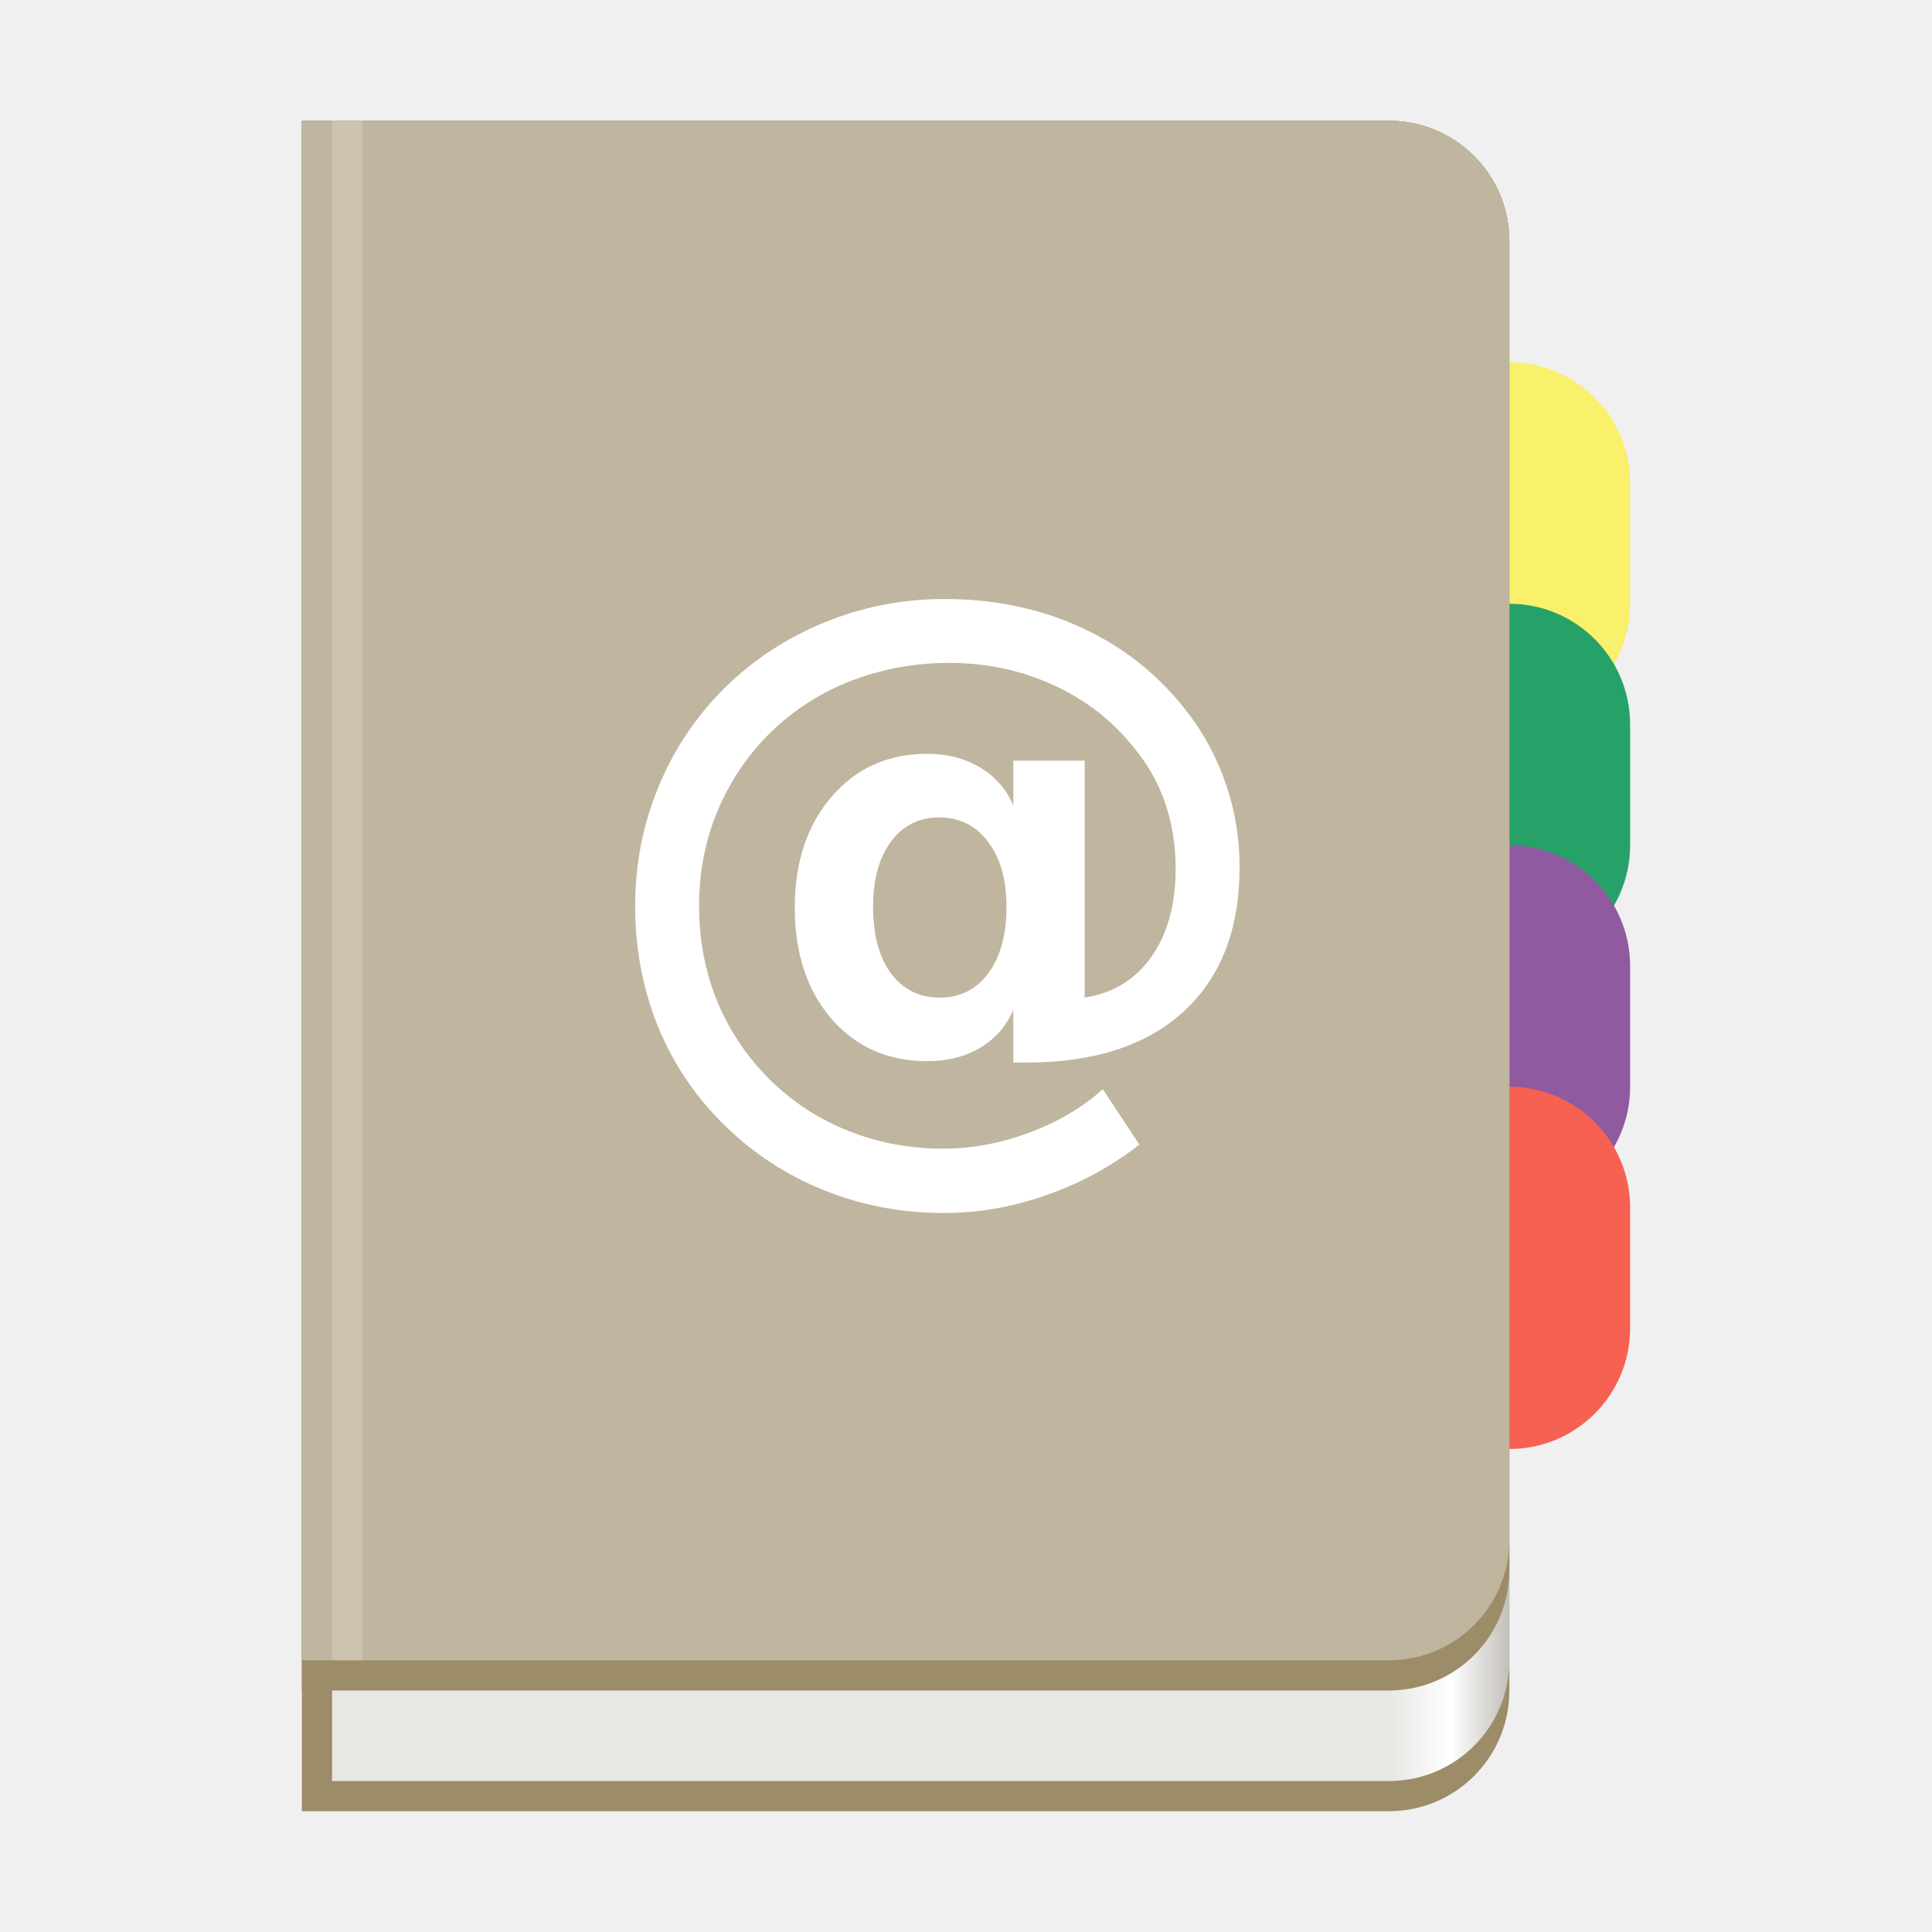
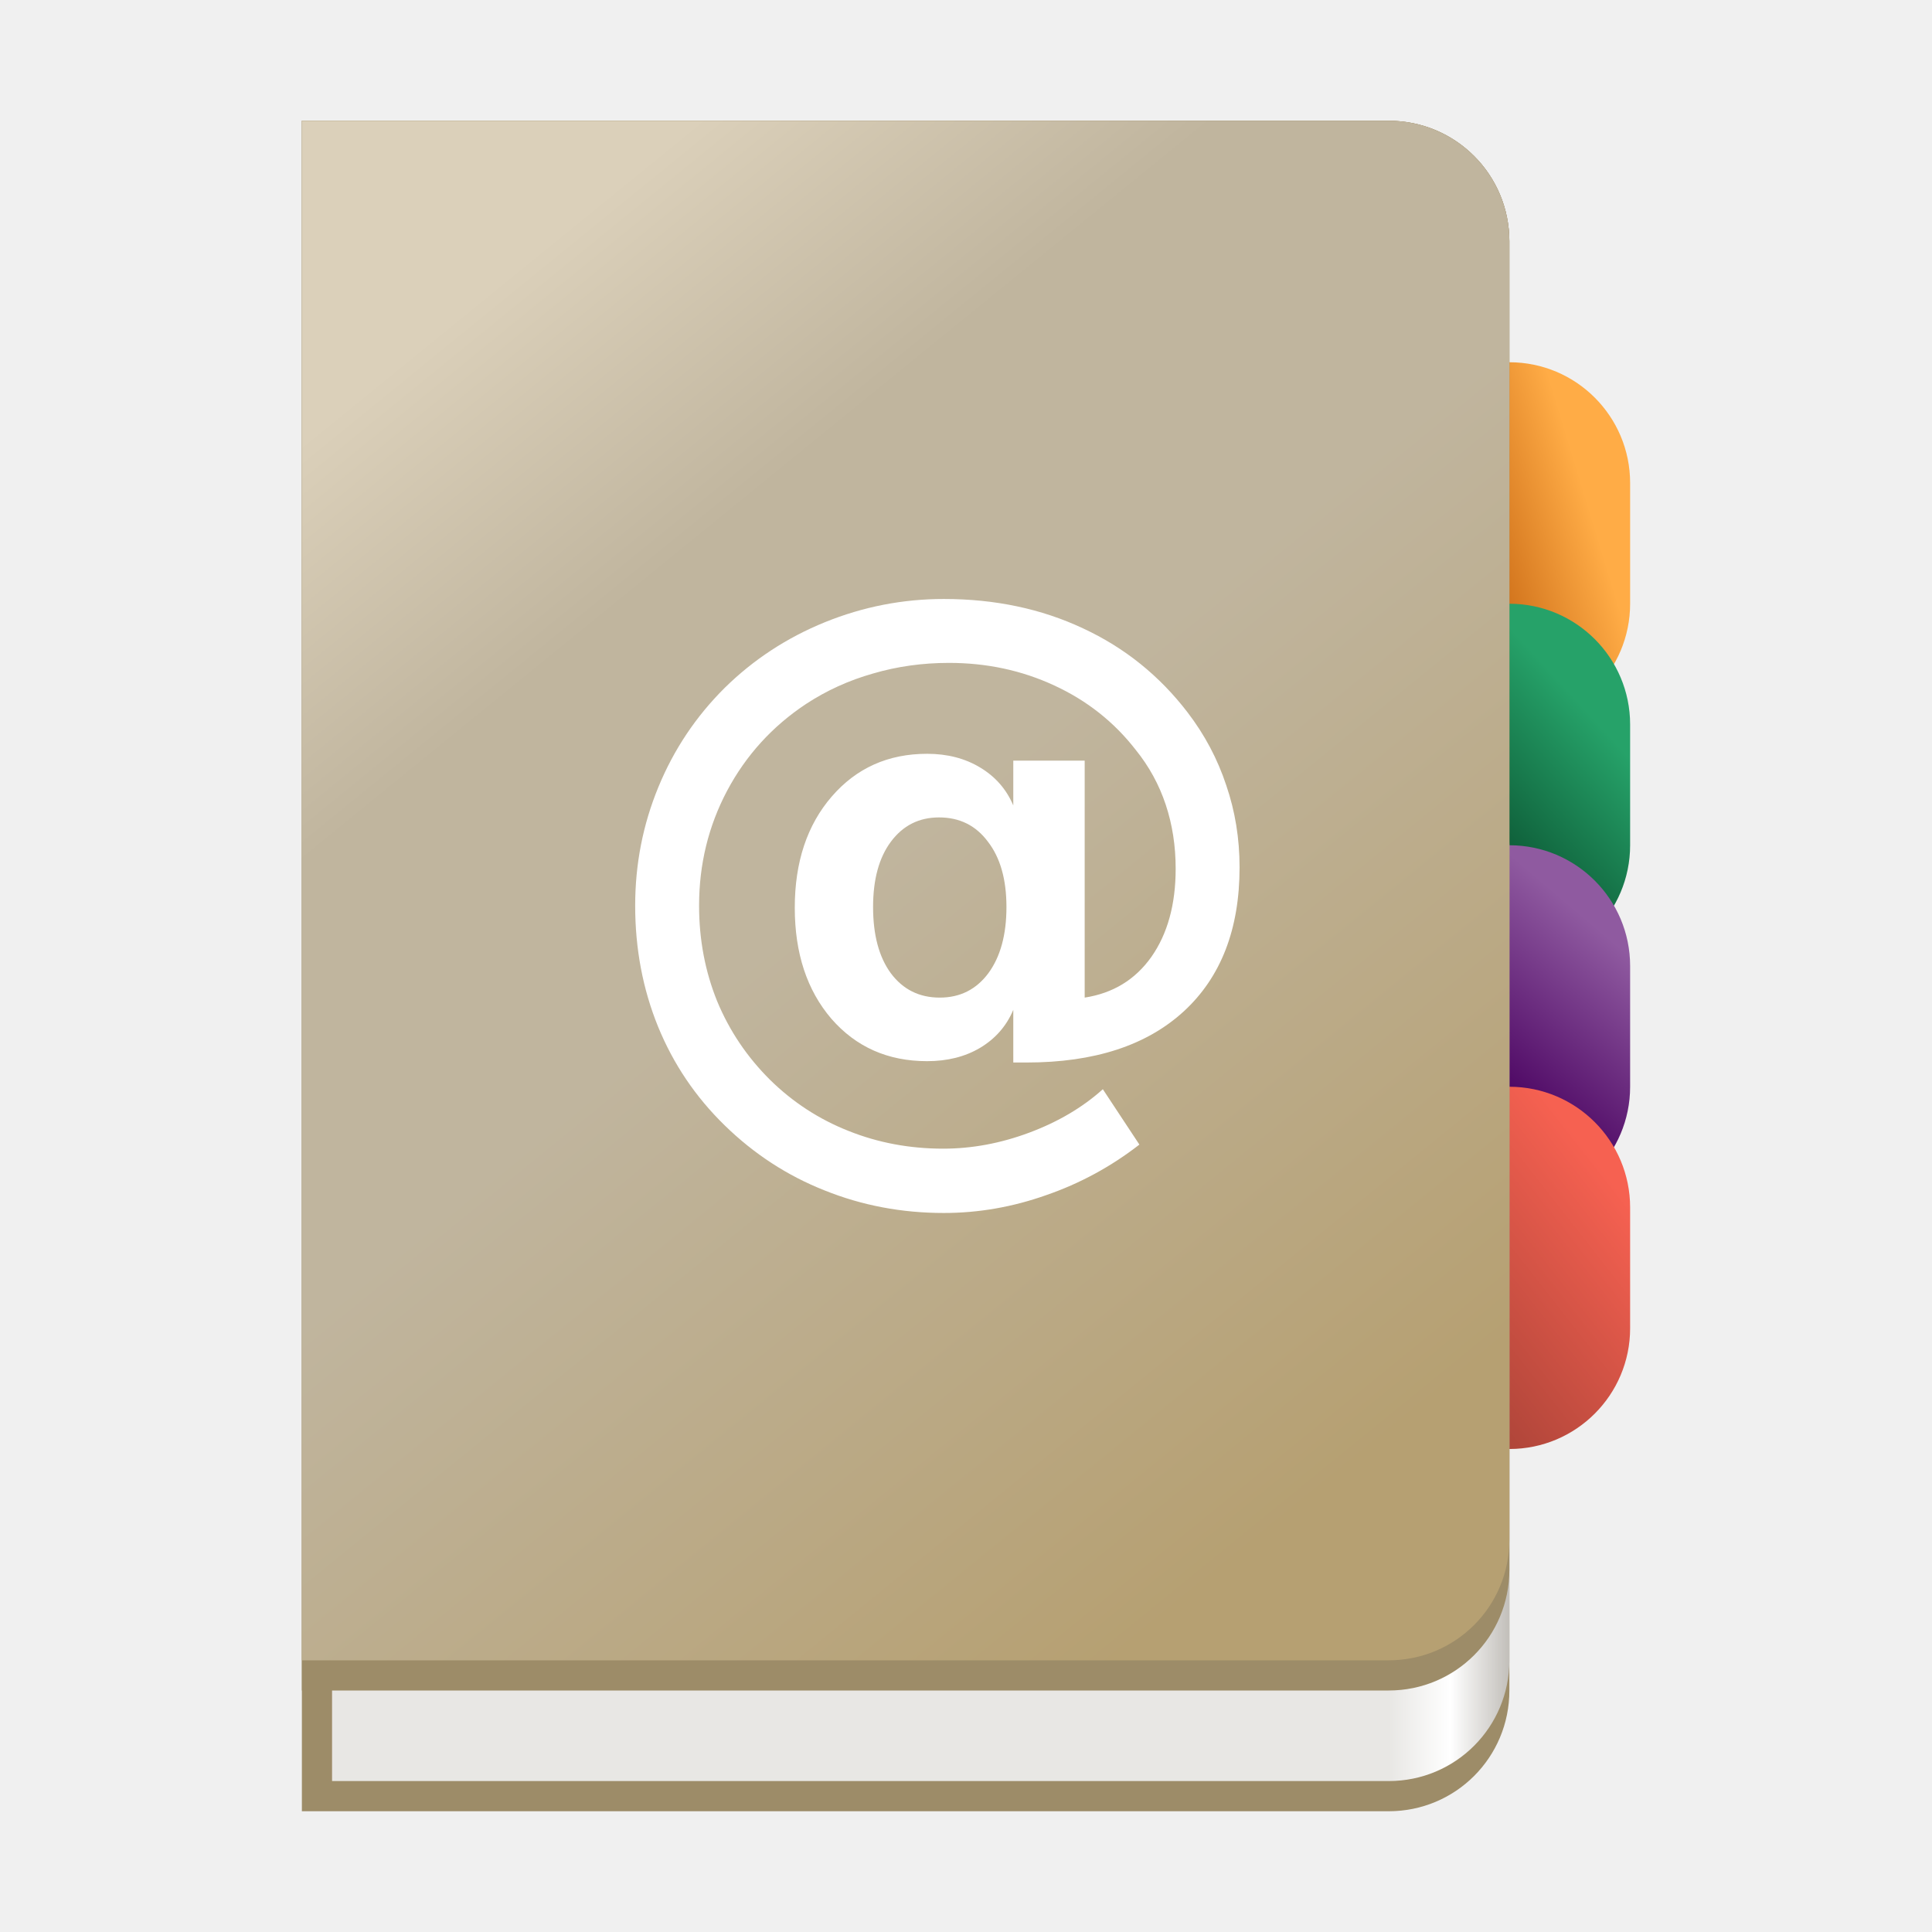
- <svg xmlns="http://www.w3.org/2000/svg" height="128px" viewBox="0 0 128 128" width="128px">
-   <linearGradient id="a" gradientUnits="userSpaceOnUse" x1="92" x2="100" y1="83" y2="83">
-     <stop offset="0" stop-color="#e8e7e4" />
-     <stop offset="0.511" stop-color="#ffffff" />
-     <stop offset="1" stop-color="#c2bfba" />
-   </linearGradient>
-   <filter id="b" height="100%" width="100%" x="0%" y="0%">
-     <feColorMatrix in="SourceGraphic" type="matrix" values="0 0 0 0 1 0 0 0 0 1 0 0 0 0 1 0 0 0 1 0" />
-   </filter>
-   <mask id="c">
-     <g filter="url(#b)">
-       <rect fill-opacity="0.187" height="128" width="128" />
+ <svg xmlns="http://www.w3.org/2000/svg" width="128" height="128" viewBox="0 0 128 128" fill="none">
+   <g clip-path="url(#clip0_1_2465)">
+     <path d="M100 24C104.418 24 108 27.582 108 32V40C108 44.418 104.418 48 100 48C95.582 48 92 44.418 92 40V32C92 27.582 95.582 24 100 24Z" fill="url(#paint0_linear_1_2465)" />
+     <path d="M100 40C104.418 40 108 43.582 108 48V56C108 60.418 104.418 64 100 64C95.582 64 92 60.418 92 56V48C92 43.582 95.582 40 100 40Z" fill="url(#paint1_linear_1_2465)" />
+     <path d="M100 56C104.418 56 108 59.582 108 64V72C108 76.418 104.418 80 100 80C95.582 80 92 76.418 92 72V64C92 59.582 95.582 56 100 56Z" fill="url(#paint2_linear_1_2465)" />
+     <path d="M100 72C104.418 72 108 75.582 108 80V88C108 92.418 104.418 96 100 96C95.582 96 92 92.418 92 88V80C92 75.582 95.582 72 100 72Z" fill="url(#paint3_linear_1_2465)" />
+     <path d="M20 8V120H92C96.434 120 100 116.434 100 112V16C100 11.566 96.434 8 92 8H20Z" fill="#9D8C68" />
+     <path d="M22 48V118H92C96.434 118 100 114.434 100 110V56C100 51.566 96.434 48 92 48H22Z" fill="url(#paint4_linear_1_2465)" />
+     <path d="M20 8V112H92C96.434 112 100 108.434 100 104V16C100 11.566 96.434 8 92 8H20Z" fill="#9D8C68" />
+     <path d="M20 8V110H92C96.434 110 100 106.434 100 102V16C100 11.566 96.434 8 92 8H20Z" fill="url(#paint5_linear_1_2465)" />
+     <mask id="mask0_1_2465" style="mask-type:luminance" maskUnits="userSpaceOnUse" x="0" y="0" width="128" height="128">
+       <path d="M128 0H0V128H128V0Z" fill="black" fill-opacity="0.187" />
+     </mask>
+     <g mask="url(#mask0_1_2465)">
+       <mask id="mask1_1_2465" style="mask-type:luminance" maskUnits="userSpaceOnUse" x="-8" y="-16" width="192" height="152">
+         <path d="M184 -16H-8V136H184V-16Z" fill="white" />
+       </mask>
+       <g mask="url(#mask1_1_2465)">
+         <path d="M22 8H24V110H22V8Z" fill="white" />
+       </g>
    </g>
-   </mask>
-   <clipPath id="d">
-     <rect height="152" width="192" />
-   </clipPath>
-   <path d="m 100 24 c 4.418 0 8 3.582 8 8 v 8 c 0 4.418 -3.582 8 -8 8 s -8 -3.582 -8 -8 v -8 c 0 -4.418 3.582 -8 8 -8 z m 0 0" fill="#f9f06b" />
-   <path d="m 100 40 c 4.418 0 8 3.582 8 8 v 8 c 0 4.418 -3.582 8 -8 8 s -8 -3.582 -8 -8 v -8 c 0 -4.418 3.582 -8 8 -8 z m 0 0" fill="#26a269" />
-   <path d="m 100 56 c 4.418 0 8 3.582 8 8 v 8 c 0 4.418 -3.582 8 -8 8 s -8 -3.582 -8 -8 v -8 c 0 -4.418 3.582 -8 8 -8 z m 0 0" fill="#8f5aa0" />
-   <path d="m 100 72 c 4.418 0 8 3.582 8 8 v 8 c 0 4.418 -3.582 8 -8 8 s -8 -3.582 -8 -8 v -8 c 0 -4.418 3.582 -8 8 -8 z m 0 0" fill="#f66151" />
-   <path d="m 20 8 v 112 h 72 c 4.434 0 8 -3.566 8 -8 v -96 c 0 -4.434 -3.566 -8 -8 -8 z m 0 0" fill="#9d8c68" />
-   <path d="m 22 48 v 70 h 70 c 4.434 0 8 -3.566 8 -8 v -54 c 0 -4.434 -3.566 -8 -8 -8 z m 0 0" fill="url(#a)" />
-   <path d="m 20 8 v 104 h 72 c 4.434 0 8 -3.566 8 -8 v -88 c 0 -4.434 -3.566 -8 -8 -8 z m 0 0" fill="#9d8c68" />
-   <path d="m 20 8 v 102 h 72 c 4.434 0 8 -3.566 8 -8 v -86 c 0 -4.434 -3.566 -8 -8 -8 z m 0 0" fill="#c0b59e" />
-   <g clip-path="url(#d)" mask="url(#c)" transform="matrix(1 0 0 1 -8 -16)">
-     <path d="m 30 24 h 2 v 102 h -2 z m 0 0" fill="#ffffff" />
+     <path d="M57.844 60.09C57.844 61.949 58.238 63.414 59.023 64.484C59.824 65.555 60.902 66.094 62.262 66.094C63.605 66.094 64.676 65.555 65.477 64.484C66.277 63.398 66.68 61.934 66.68 60.09C66.68 58.262 66.269 56.82 65.453 55.766C64.656 54.691 63.574 54.156 62.215 54.156C60.887 54.156 59.824 54.691 59.023 55.766C58.238 56.82 57.844 58.262 57.844 60.09ZM67.133 66.906C66.68 67.981 65.945 68.816 64.934 69.422C63.938 70.012 62.766 70.305 61.422 70.305C58.824 70.305 56.711 69.367 55.082 67.496C53.465 65.609 52.656 63.156 52.656 60.137C52.656 57.117 53.473 54.66 55.105 52.773C56.734 50.887 58.84 49.941 61.422 49.941C62.766 49.941 63.938 50.246 64.934 50.848C65.945 51.453 66.68 52.293 67.133 53.363V50.395H71.863V66.094C73.738 65.805 75.211 64.906 76.281 63.398C77.352 61.871 77.891 59.926 77.891 57.555C77.891 56.043 77.672 54.633 77.234 53.316C76.793 51.988 76.129 50.773 75.238 49.672C73.805 47.828 72.008 46.41 69.848 45.414C67.703 44.418 65.379 43.918 62.871 43.918C61.121 43.918 59.445 44.152 57.844 44.621C56.242 45.074 54.766 45.746 53.406 46.637C51.172 48.117 49.426 50.035 48.172 52.391C46.934 54.73 46.316 57.266 46.316 60C46.316 62.25 46.715 64.363 47.516 66.34C48.332 68.305 49.504 70.039 51.027 71.551C52.535 73.031 54.266 74.156 56.215 74.926C58.176 75.711 60.27 76.102 62.488 76.102C64.391 76.102 66.293 75.75 68.195 75.039C70.098 74.328 71.723 73.371 73.066 72.164L75.488 75.832C73.602 77.297 71.539 78.414 69.305 79.184C67.086 79.969 64.828 80.363 62.531 80.363C59.738 80.363 57.105 79.863 54.629 78.867C52.152 77.887 49.949 76.449 48.016 74.562C46.082 72.676 44.609 70.492 43.598 68.016C42.586 65.527 42.082 62.852 42.082 60C42.082 57.25 42.594 54.633 43.621 52.141C44.648 49.648 46.113 47.461 48.016 45.57C49.918 43.699 52.129 42.25 54.652 41.223C57.188 40.195 59.816 39.684 62.531 39.684C65.914 39.684 68.988 40.332 71.75 41.629C74.516 42.914 76.824 44.773 78.684 47.203C79.816 48.684 80.668 50.289 81.242 52.027C81.832 53.75 82.125 55.559 82.125 57.461C82.125 61.555 80.894 64.734 78.434 67C75.973 69.262 72.5 70.394 68.016 70.394H67.133V66.906Z" fill="white" />
  </g>
-   <path d="m 57.844 60.09 c 0 1.859 0.395 3.324 1.18 4.395 c 0.801 1.07 1.879 1.609 3.238 1.609 c 1.344 0 2.414 -0.539 3.215 -1.609 c 0.801 -1.086 1.203 -2.551 1.203 -4.395 c 0 -1.828 -0.41 -3.27 -1.227 -4.324 c -0.797 -1.074 -1.879 -1.609 -3.238 -1.609 c -1.328 0 -2.391 0.535 -3.191 1.609 c -0.785 1.055 -1.18 2.496 -1.18 4.324 z m 9.289 6.816 c -0.453 1.074 -1.188 1.91 -2.199 2.516 c -0.996 0.59 -2.168 0.883 -3.512 0.883 c -2.598 0 -4.711 -0.938 -6.34 -2.809 c -1.617 -1.887 -2.426 -4.34 -2.426 -7.359 s 0.816 -5.477 2.449 -7.363 c 1.629 -1.887 3.734 -2.832 6.316 -2.832 c 1.344 0 2.516 0.305 3.512 0.906 c 1.012 0.605 1.746 1.445 2.199 2.516 v -2.969 h 4.73 v 15.699 c 1.875 -0.289 3.348 -1.188 4.418 -2.695 c 1.07 -1.527 1.609 -3.473 1.609 -5.844 c 0 -1.512 -0.219 -2.922 -0.656 -4.238 c -0.441 -1.328 -1.105 -2.543 -1.996 -3.645 c -1.434 -1.844 -3.23 -3.262 -5.391 -4.258 c -2.145 -0.996 -4.469 -1.496 -6.977 -1.496 c -1.75 0 -3.426 0.234 -5.027 0.703 c -1.602 0.453 -3.078 1.125 -4.438 2.016 c -2.234 1.48 -3.98 3.398 -5.234 5.754 c -1.238 2.34 -1.855 4.875 -1.855 7.609 c 0 2.25 0.398 4.363 1.199 6.34 c 0.816 1.965 1.988 3.699 3.512 5.211 c 1.508 1.48 3.238 2.605 5.188 3.375 c 1.961 0.785 4.055 1.176 6.273 1.176 c 1.902 0 3.805 -0.352 5.707 -1.062 c 1.902 -0.711 3.527 -1.668 4.871 -2.875 l 2.422 3.668 c -1.887 1.465 -3.949 2.582 -6.184 3.352 c -2.219 0.785 -4.477 1.18 -6.773 1.18 c -2.793 0 -5.426 -0.5 -7.902 -1.496 c -2.477 -0.98 -4.68 -2.418 -6.613 -4.305 s -3.406 -4.07 -4.418 -6.547 c -1.012 -2.488 -1.516 -5.164 -1.516 -8.016 c 0 -2.75 0.512 -5.367 1.539 -7.859 s 2.492 -4.68 4.395 -6.57 c 1.902 -1.871 4.113 -3.32 6.637 -4.348 c 2.535 -1.027 5.164 -1.539 7.879 -1.539 c 3.383 0 6.457 0.648 9.219 1.945 c 2.766 1.285 5.074 3.145 6.934 5.574 c 1.133 1.48 1.984 3.086 2.559 4.824 c 0.59 1.723 0.883 3.531 0.883 5.434 c 0 4.094 -1.23 7.273 -3.691 9.539 c -2.461 2.262 -5.934 3.395 -10.418 3.395 h -0.883 z m 0 0" fill="#ffffff" />
+   <defs>
+     <linearGradient id="paint0_linear_1_2465" x1="106" y1="36" x2="94.5" y2="39.5" gradientUnits="userSpaceOnUse">
+       <stop stop-color="#FFAC46" />
+       <stop offset="1" stop-color="#B24D00" />
+     </linearGradient>
+     <linearGradient id="paint1_linear_1_2465" x1="105.5" y1="47.5" x2="93.5" y2="58.5" gradientUnits="userSpaceOnUse">
+       <stop stop-color="#26A269" />
+       <stop offset="1" stop-color="#00351C" />
+     </linearGradient>
+     <linearGradient id="paint2_linear_1_2465" x1="107" y1="62.5" x2="98.5" y2="72.5" gradientUnits="userSpaceOnUse">
+       <stop stop-color="#8F5AA0" />
+       <stop offset="1" stop-color="#48005F" />
+     </linearGradient>
+     <linearGradient id="paint3_linear_1_2465" x1="107" y1="78.5" x2="88.5" y2="93" gradientUnits="userSpaceOnUse">
+       <stop stop-color="#F66151" />
+       <stop offset="1" stop-color="#90392F" />
+     </linearGradient>
+     <linearGradient id="paint4_linear_1_2465" x1="92" y1="83" x2="100" y2="83" gradientUnits="userSpaceOnUse">
+       <stop stop-color="#E8E7E4" />
+       <stop offset="0.511" stop-color="white" />
+       <stop offset="1" stop-color="#C2BFBA" />
+     </linearGradient>
+     <linearGradient id="paint5_linear_1_2465" x1="32" y1="14.5" x2="95.5" y2="92.5" gradientUnits="userSpaceOnUse">
+       <stop offset="0.038" stop-color="#DBD0BA" />
+       <stop offset="0.255" stop-color="#C0B59E" />
+       <stop offset="0.49" stop-color="#C0B59E" />
+       <stop offset="1" stop-color="#B6A072" />
+     </linearGradient>
+     <clipPath id="clip0_1_2465">
+       <rect width="128" height="128" fill="white" />
+     </clipPath>
+   </defs>
</svg>
